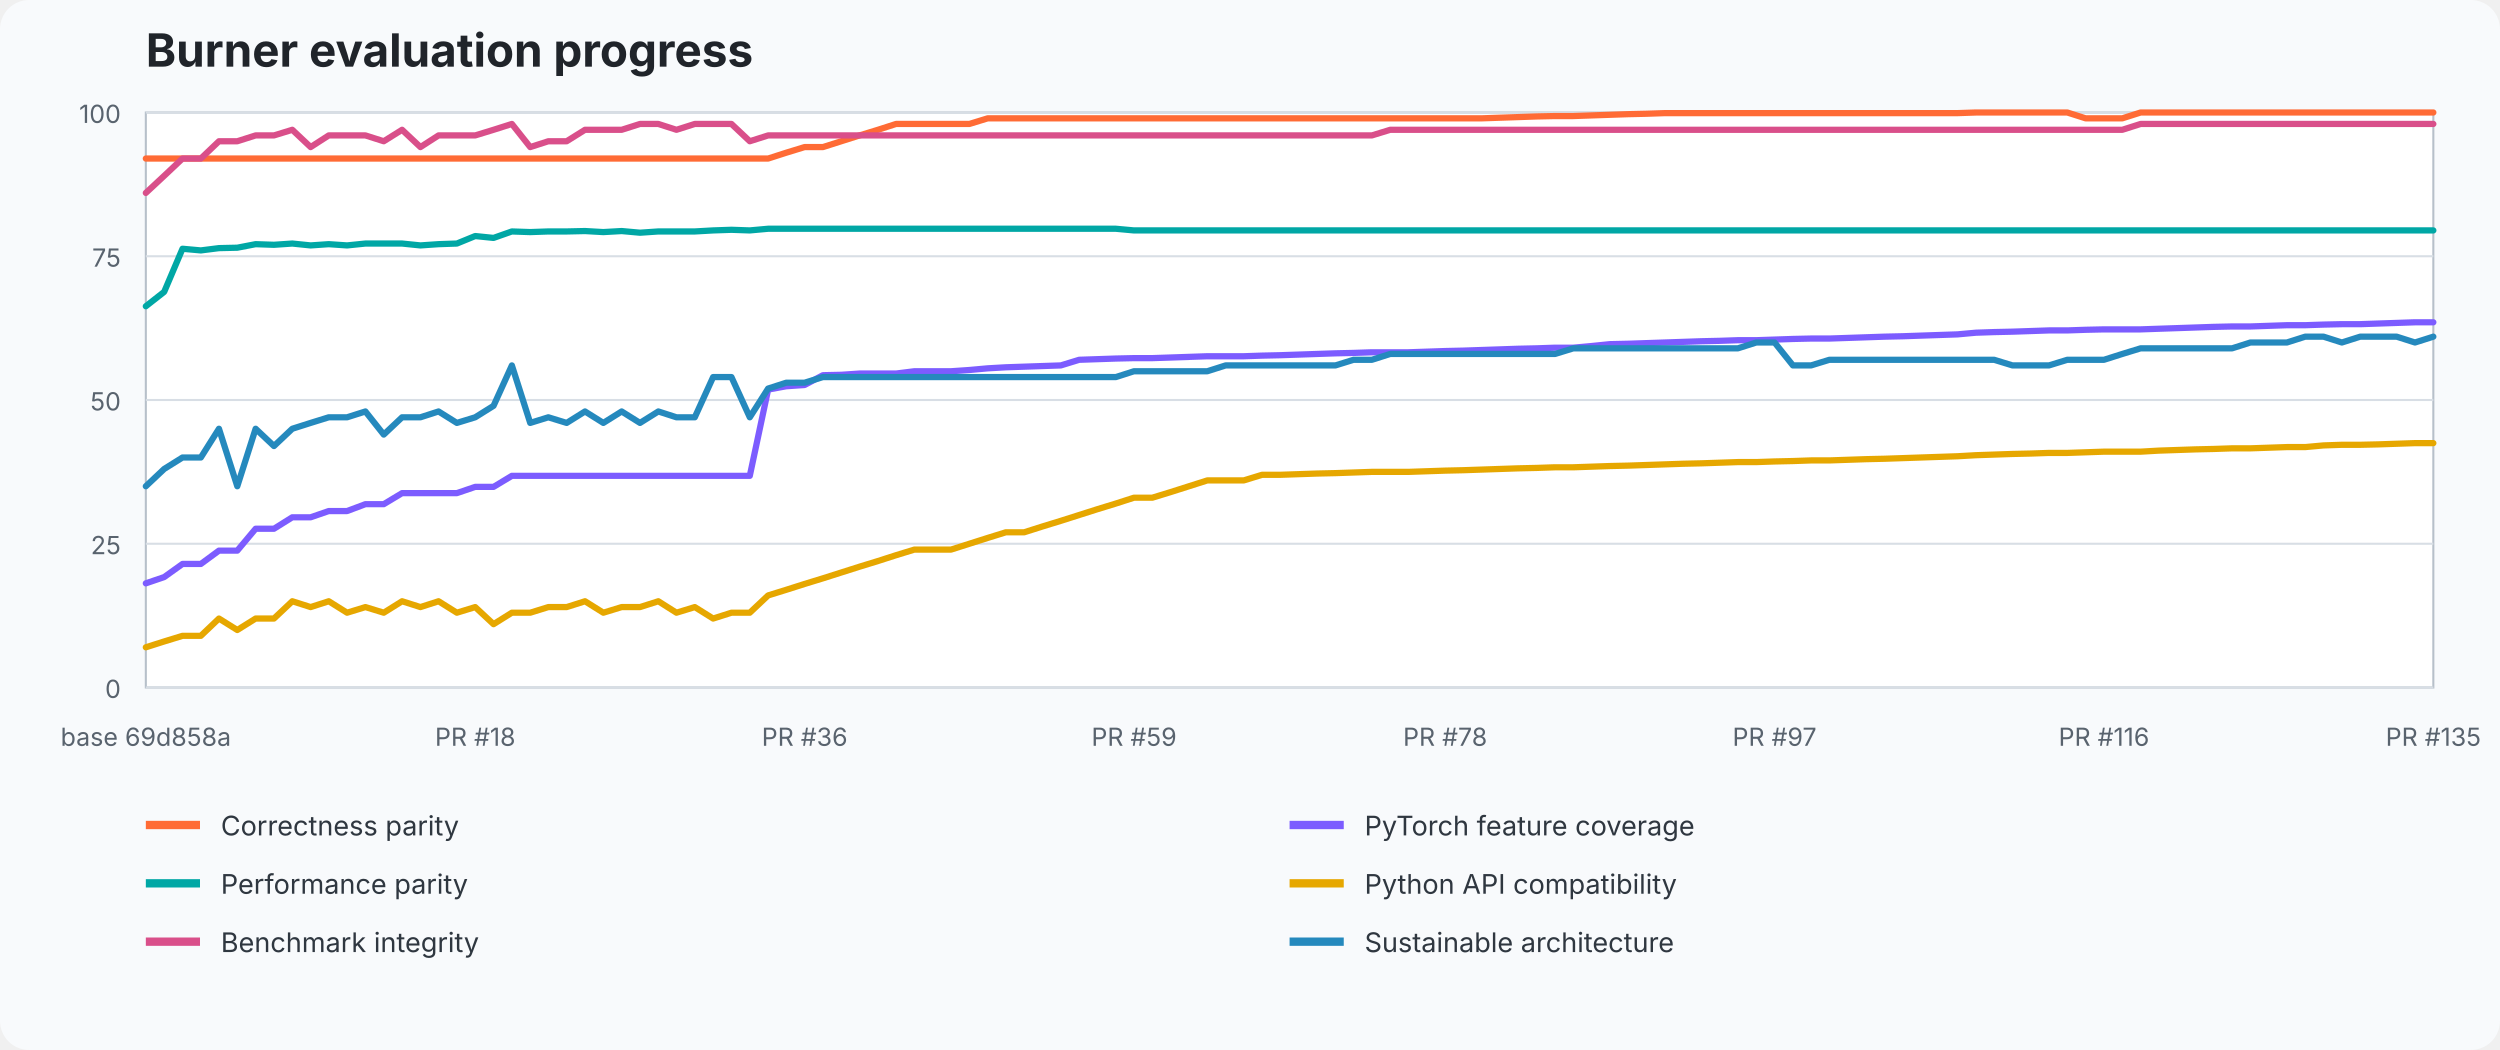
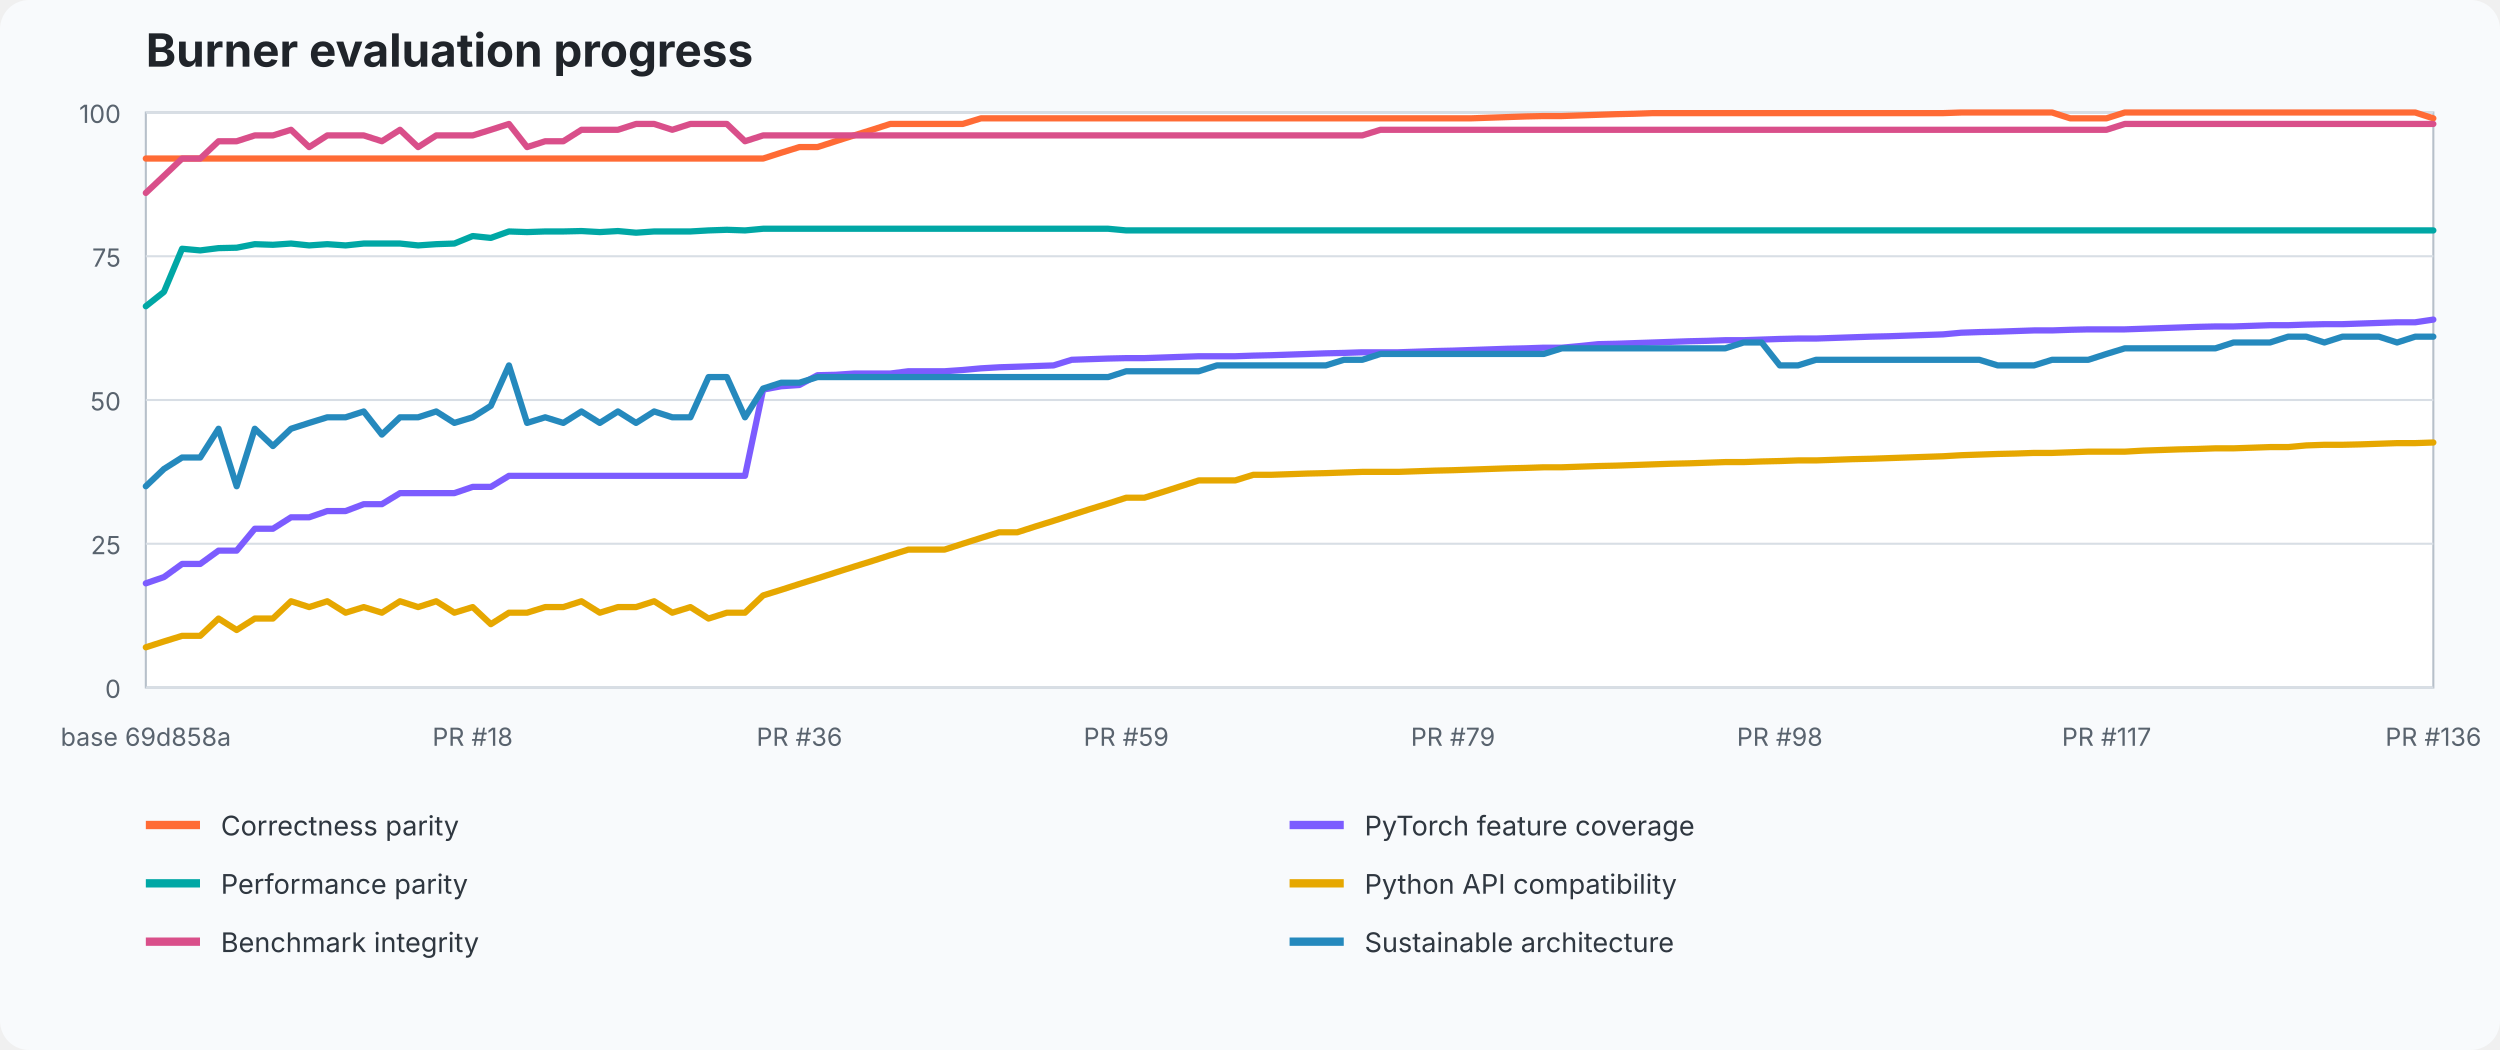
<svg xmlns="http://www.w3.org/2000/svg" width="1200" height="504" viewBox="0 0 1200 504" role="img" aria-labelledby="title desc">
  <style>text{font-family:ui-sans-serif,system-ui,-apple-system,BlinkMacSystemFont,"Segoe UI",sans-serif}.title{font-size:22px;font-weight:700;fill:#20242a}.axis{font-size:12px;fill:#59636e}.legend{font-size:13px;fill:#2f3740}.grid{stroke:#d8dee5;stroke-width:1}.plot{fill:#fff;stroke:#b7c0ca}</style>
  <rect width="100%" height="100%" fill="#f8fafc" rx="14" />
  <text x="70" y="32" class="title">Burner evaluation progress</text>
  <rect x="70" y="54" width="1098" height="276" class="plot" />
  <line x1="70" y1="330" x2="1168" y2="330" class="grid" />
  <text x="58" y="335" text-anchor="end" class="axis">0</text>
  <line x1="70" y1="261" x2="1168" y2="261" class="grid" />
  <text x="58" y="266" text-anchor="end" class="axis">25</text>
  <line x1="70" y1="192" x2="1168" y2="192" class="grid" />
  <text x="58" y="197" text-anchor="end" class="axis">50</text>
  <line x1="70" y1="123" x2="1168" y2="123" class="grid" />
  <text x="58" y="128" text-anchor="end" class="axis">75</text>
  <line x1="70" y1="54" x2="1168" y2="54" class="grid" />
  <text x="58" y="59" text-anchor="end" class="axis">100</text>
-   <polyline points="70.0,76.1 78.8,76.1 87.6,76.1 96.4,76.1 105.1,76.1 113.9,76.1 122.7,76.1 131.5,76.1 140.3,76.1 149.1,76.1 157.8,76.1 166.6,76.1 175.4,76.1 184.2,76.1 193.0,76.1 201.8,76.1 210.5,76.1 219.3,76.1 228.1,76.1 236.9,76.1 245.7,76.1 254.5,76.1 263.2,76.1 272.0,76.1 280.8,76.1 289.6,76.1 298.4,76.1 307.2,76.1 316.0,76.1 324.7,76.1 333.5,76.1 342.3,76.1 351.1,76.1 359.9,76.1 368.7,76.1 377.4,73.3 386.2,70.6 395.0,70.6 403.8,67.8 412.6,65.0 421.4,62.3 430.1,59.5 438.9,59.5 447.7,59.5 456.5,59.5 465.3,59.5 474.1,56.8 482.8,56.8 491.6,56.8 500.4,56.8 509.2,56.8 518.0,56.8 526.8,56.8 535.6,56.8 544.3,56.8 553.1,56.8 561.9,56.8 570.7,56.8 579.5,56.8 588.3,56.8 597.0,56.8 605.8,56.8 614.6,56.8 623.4,56.8 632.2,56.8 641.0,56.8 649.7,56.8 658.5,56.8 667.3,56.8 676.1,56.8 684.9,56.8 693.7,56.8 702.4,56.8 711.2,56.8 720.0,56.5 728.8,56.2 737.6,55.9 746.4,55.7 755.2,55.7 763.9,55.4 772.7,55.1 781.5,54.8 790.3,54.6 799.1,54.3 807.9,54.3 816.6,54.3 825.4,54.3 834.2,54.3 843.0,54.3 851.8,54.3 860.6,54.3 869.3,54.3 878.1,54.3 886.9,54.3 895.7,54.3 904.5,54.3 913.3,54.3 922.0,54.3 930.8,54.3 939.6,54.3 948.4,54.0 957.2,54.0 966.0,54.0 974.8,54.0 983.5,54.0 992.3,54.0 1001.1,56.8 1009.9,56.8 1018.7,56.8 1027.5,54.0 1036.2,54.0 1045.0,54.0 1053.8,54.0 1062.6,54.0 1071.4,54.0 1080.2,54.0 1088.9,54.0 1097.7,54.0 1106.5,54.0 1115.3,54.0 1124.1,54.0 1132.9,54.0 1141.6,54.0 1150.4,54.0 1159.2,54.0 1168.0,54.0" fill="none" stroke="#ff6b35" stroke-width="3" stroke-linejoin="round" stroke-linecap="round" />
-   <polyline points="70.0,280.0 78.8,277.0 87.6,270.7 96.4,270.7 105.1,264.3 113.9,264.3 122.7,253.8 131.5,253.8 140.3,248.3 149.1,248.3 157.8,245.3 166.6,245.3 175.4,242.0 184.2,242.0 193.0,236.7 201.8,236.7 210.5,236.7 219.3,236.7 228.1,233.7 236.9,233.7 245.7,228.4 254.5,228.4 263.2,228.4 272.0,228.4 280.8,228.4 289.6,228.4 298.4,228.4 307.2,228.4 316.0,228.4 324.7,228.4 333.5,228.4 342.3,228.4 351.1,228.4 359.9,228.4 368.7,187.0 377.4,185.4 386.2,184.8 395.0,180.1 403.8,179.9 412.6,179.3 421.4,179.3 430.1,179.3 438.9,178.2 447.7,178.2 456.5,178.2 465.3,177.6 474.1,176.8 482.8,176.3 491.6,176.0 500.4,175.7 509.2,175.4 518.0,172.7 526.8,172.4 535.6,172.1 544.3,171.9 553.1,171.9 561.9,171.6 570.7,171.3 579.5,171.0 588.3,171.0 597.0,171.0 605.8,170.7 614.6,170.5 623.4,170.2 632.2,169.9 641.0,169.6 649.7,169.4 658.5,169.1 667.3,169.1 676.1,169.1 684.9,168.8 693.7,168.5 702.4,168.3 711.2,168.0 720.0,167.7 728.8,167.4 737.6,167.2 746.4,166.9 755.2,166.9 763.9,166.1 772.7,165.2 781.5,165.0 790.3,164.7 799.1,164.4 807.9,164.1 816.6,163.8 825.4,163.6 834.2,163.3 843.0,163.3 851.8,163.0 860.6,162.7 869.3,162.5 878.1,162.5 886.9,162.2 895.7,161.9 904.5,161.6 913.3,161.4 922.0,161.1 930.8,160.8 939.6,160.5 948.4,159.7 957.2,159.4 966.0,159.2 974.8,158.9 983.5,158.6 992.3,158.6 1001.1,158.3 1009.9,158.1 1018.7,158.1 1027.5,158.1 1036.2,157.8 1045.0,157.5 1053.8,157.2 1062.6,156.9 1071.4,156.7 1080.2,156.7 1088.9,156.4 1097.7,156.1 1106.5,156.1 1115.3,155.8 1124.1,155.6 1132.9,155.6 1141.6,155.3 1150.4,155.0 1159.2,154.7 1168.0,154.7" fill="none" stroke="#7c5cff" stroke-width="3" stroke-linejoin="round" stroke-linecap="round" />
-   <polyline points="70.0,147.0 78.8,140.1 87.6,119.4 96.4,120.2 105.1,119.1 113.9,118.9 122.7,117.2 131.5,117.5 140.3,116.9 149.1,117.8 157.8,117.2 166.6,117.8 175.4,116.9 184.2,116.9 193.0,116.9 201.8,117.8 210.5,117.2 219.3,116.9 228.1,113.3 236.9,114.2 245.7,111.1 254.5,111.4 263.2,111.1 272.0,111.1 280.8,110.9 289.6,111.4 298.4,110.9 307.2,111.7 316.0,111.1 324.7,111.1 333.5,111.1 342.3,110.6 351.1,110.3 359.9,110.6 368.7,109.8 377.4,109.8 386.2,109.8 395.0,109.8 403.8,109.8 412.6,109.8 421.4,109.8 430.1,109.8 438.9,109.8 447.7,109.8 456.5,109.8 465.3,109.8 474.1,109.8 482.8,109.8 491.6,109.8 500.4,109.8 509.2,109.8 518.0,109.8 526.8,109.8 535.6,109.8 544.3,110.6 553.1,110.6 561.9,110.6 570.7,110.6 579.5,110.6 588.3,110.6 597.0,110.6 605.8,110.6 614.6,110.6 623.4,110.6 632.2,110.6 641.0,110.6 649.7,110.6 658.5,110.6 667.3,110.6 676.1,110.6 684.9,110.6 693.7,110.6 702.4,110.6 711.2,110.6 720.0,110.6 728.8,110.6 737.6,110.6 746.4,110.6 755.2,110.6 763.9,110.6 772.7,110.6 781.5,110.6 790.3,110.6 799.1,110.6 807.9,110.6 816.6,110.6 825.4,110.6 834.2,110.6 843.0,110.6 851.8,110.6 860.6,110.6 869.3,110.6 878.1,110.6 886.9,110.6 895.7,110.6 904.5,110.6 913.3,110.6 922.0,110.6 930.8,110.6 939.6,110.6 948.4,110.6 957.2,110.6 966.0,110.6 974.8,110.6 983.5,110.6 992.3,110.6 1001.1,110.6 1009.9,110.6 1018.7,110.6 1027.5,110.6 1036.2,110.6 1045.0,110.6 1053.8,110.6 1062.6,110.6 1071.4,110.6 1080.2,110.6 1088.9,110.6 1097.7,110.6 1106.5,110.6 1115.3,110.6 1124.1,110.6 1132.9,110.6 1141.6,110.6 1150.4,110.6 1159.2,110.6 1168.0,110.6" fill="none" stroke="#00a7a5" stroke-width="3" stroke-linejoin="round" stroke-linecap="round" />
-   <polyline points="70.0,310.7 78.8,307.9 87.6,305.2 96.4,305.2 105.1,296.9 113.9,302.4 122.7,296.9 131.5,296.9 140.3,288.6 149.1,291.4 157.8,288.6 166.6,294.1 175.4,291.4 184.2,294.1 193.0,288.6 201.8,291.4 210.5,288.6 219.3,294.1 228.1,291.4 236.9,299.6 245.7,294.1 254.5,294.1 263.2,291.4 272.0,291.4 280.8,288.6 289.6,294.1 298.4,291.4 307.2,291.4 316.0,288.6 324.7,294.1 333.5,291.4 342.3,296.9 351.1,294.1 359.9,294.1 368.7,285.8 377.4,283.1 386.2,280.3 395.0,277.6 403.8,274.8 412.6,272.0 421.4,269.3 430.1,266.5 438.9,263.8 447.7,263.8 456.5,263.8 465.3,261.0 474.1,258.2 482.8,255.5 491.6,255.5 500.4,252.7 509.2,250.0 518.0,247.2 526.8,244.4 535.6,241.7 544.3,238.9 553.1,238.9 561.9,236.2 570.7,233.4 579.5,230.6 588.3,230.6 597.0,230.6 605.8,227.9 614.6,227.9 623.4,227.6 632.2,227.3 641.0,227.1 649.7,226.8 658.5,226.5 667.3,226.5 676.1,226.5 684.9,226.2 693.7,225.9 702.4,225.7 711.2,225.4 720.0,225.1 728.8,224.8 737.6,224.6 746.4,224.3 755.2,224.3 763.9,224.0 772.7,223.7 781.5,223.5 790.3,223.2 799.1,222.9 807.9,222.6 816.6,222.4 825.4,222.1 834.2,221.8 843.0,221.8 851.8,221.5 860.6,221.3 869.3,221.0 878.1,221.0 886.9,220.7 895.7,220.4 904.5,220.2 913.3,219.9 922.0,219.6 930.8,219.3 939.6,219.0 948.4,218.5 957.2,218.2 966.0,217.9 974.8,217.7 983.5,217.4 992.3,217.4 1001.1,217.1 1009.9,216.8 1018.7,216.8 1027.5,216.8 1036.2,216.3 1045.0,216.0 1053.8,215.7 1062.6,215.5 1071.4,215.2 1080.2,215.2 1088.9,214.9 1097.7,214.6 1106.5,214.6 1115.3,213.8 1124.1,213.5 1132.9,213.5 1141.6,213.3 1150.4,213.0 1159.2,212.7 1168.0,212.7" fill="none" stroke="#e6a700" stroke-width="3" stroke-linejoin="round" stroke-linecap="round" />
-   <polyline points="70.0,92.6 78.8,84.4 87.6,76.1 96.4,76.1 105.1,67.8 113.9,67.8 122.7,65.0 131.5,65.0 140.3,62.3 149.1,70.6 157.8,65.0 166.6,65.0 175.4,65.0 184.2,67.8 193.0,62.3 201.8,70.6 210.5,65.0 219.3,65.0 228.1,65.0 236.9,62.3 245.7,59.5 254.5,70.6 263.2,67.8 272.0,67.8 280.8,62.3 289.6,62.3 298.4,62.3 307.2,59.5 316.0,59.5 324.7,62.3 333.5,59.5 342.3,59.5 351.1,59.5 359.9,67.8 368.7,65.0 377.4,65.0 386.2,65.0 395.0,65.0 403.8,65.0 412.6,65.0 421.4,65.0 430.1,65.0 438.9,65.0 447.7,65.0 456.5,65.0 465.3,65.0 474.1,65.0 482.8,65.0 491.6,65.0 500.4,65.0 509.2,65.0 518.0,65.0 526.8,65.0 535.6,65.0 544.3,65.0 553.1,65.0 561.9,65.0 570.7,65.0 579.5,65.0 588.3,65.0 597.0,65.0 605.8,65.0 614.6,65.0 623.4,65.0 632.2,65.0 641.0,65.0 649.7,65.0 658.5,65.0 667.3,62.3 676.1,62.3 684.9,62.3 693.7,62.3 702.4,62.3 711.2,62.3 720.0,62.3 728.8,62.3 737.6,62.3 746.4,62.3 755.2,62.3 763.9,62.3 772.7,62.3 781.5,62.3 790.3,62.3 799.1,62.3 807.9,62.3 816.6,62.3 825.4,62.3 834.2,62.3 843.0,62.3 851.8,62.3 860.6,62.3 869.3,62.3 878.1,62.3 886.9,62.3 895.7,62.3 904.5,62.3 913.3,62.3 922.0,62.3 930.8,62.3 939.6,62.3 948.4,62.3 957.2,62.3 966.0,62.3 974.8,62.3 983.5,62.3 992.3,62.3 1001.1,62.3 1009.9,62.3 1018.7,62.3 1027.5,59.5 1036.2,59.5 1045.0,59.5 1053.8,59.5 1062.6,59.5 1071.4,59.5 1080.2,59.5 1088.9,59.5 1097.7,59.5 1106.5,59.5 1115.3,59.5 1124.1,59.5 1132.9,59.5 1141.6,59.5 1150.4,59.5 1159.2,59.5 1168.0,59.5" fill="none" stroke="#d94f8a" stroke-width="3" stroke-linejoin="round" stroke-linecap="round" />
-   <polyline points="70.0,233.4 78.8,225.1 87.6,219.6 96.4,219.6 105.1,205.8 113.9,233.4 122.7,205.8 131.5,214.1 140.3,205.8 149.1,203.0 157.8,200.3 166.6,200.3 175.4,197.5 184.2,208.6 193.0,200.3 201.8,200.3 210.5,197.5 219.3,203.0 228.1,200.3 236.9,194.8 245.7,175.4 254.5,203.0 263.2,200.3 272.0,203.0 280.8,197.5 289.6,203.0 298.4,197.5 307.2,203.0 316.0,197.5 324.7,200.3 333.5,200.3 342.3,181.0 351.1,181.0 359.9,200.3 368.7,186.5 377.4,183.7 386.2,183.7 395.0,181.0 403.8,181.0 412.6,181.0 421.4,181.0 430.1,181.0 438.9,181.0 447.7,181.0 456.5,181.0 465.3,181.0 474.1,181.0 482.8,181.0 491.6,181.0 500.4,181.0 509.2,181.0 518.0,181.0 526.8,181.0 535.6,181.0 544.3,178.2 553.1,178.2 561.9,178.2 570.7,178.2 579.5,178.2 588.3,175.4 597.0,175.4 605.8,175.4 614.6,175.4 623.4,175.4 632.2,175.4 641.0,175.4 649.7,172.7 658.5,172.7 667.3,169.9 676.1,169.9 684.9,169.9 693.7,169.9 702.4,169.9 711.2,169.9 720.0,169.9 728.8,169.9 737.6,169.9 746.4,169.9 755.2,167.2 763.9,167.2 772.7,167.2 781.5,167.2 790.3,167.2 799.1,167.2 807.9,167.2 816.6,167.2 825.4,167.2 834.2,167.2 843.0,164.4 851.8,164.4 860.6,175.4 869.3,175.4 878.1,172.7 886.9,172.7 895.7,172.7 904.5,172.7 913.3,172.7 922.0,172.7 930.8,172.7 939.6,172.7 948.4,172.7 957.2,172.7 966.0,175.4 974.8,175.4 983.5,175.4 992.3,172.7 1001.1,172.7 1009.9,172.7 1018.7,169.9 1027.5,167.2 1036.2,167.2 1045.0,167.2 1053.8,167.2 1062.6,167.2 1071.4,167.2 1080.2,164.4 1088.9,164.4 1097.7,164.4 1106.5,161.6 1115.3,161.6 1124.1,164.4 1132.9,161.6 1141.6,161.6 1150.4,161.6 1159.2,164.4 1168.0,161.6" fill="none" stroke="#2589bd" stroke-width="3" stroke-linejoin="round" stroke-linecap="round" />
+   <polyline points="70.0,76.1 78.7,76.1 87.4,76.1 96.1,76.1 104.9,76.1 113.6,76.1 122.3,76.1 131.0,76.1 139.7,76.1 148.4,76.1 157.1,76.1 165.9,76.1 174.6,76.1 183.3,76.1 192.0,76.1 200.7,76.1 209.4,76.1 218.1,76.1 226.9,76.1 235.6,76.1 244.3,76.1 253.0,76.1 261.7,76.1 270.4,76.1 279.1,76.1 287.9,76.1 296.6,76.1 305.3,76.1 314.0,76.1 322.7,76.1 331.4,76.1 340.1,76.1 348.9,76.1 357.6,76.1 366.3,76.1 375.0,73.3 383.7,70.6 392.4,70.6 401.1,67.8 409.9,65.0 418.6,62.3 427.3,59.5 436.0,59.5 444.7,59.5 453.4,59.5 462.1,59.5 470.9,56.8 479.6,56.8 488.3,56.8 497.0,56.8 505.7,56.8 514.4,56.8 523.1,56.8 531.9,56.8 540.6,56.8 549.3,56.8 558.0,56.8 566.7,56.8 575.4,56.8 584.1,56.8 592.9,56.8 601.6,56.8 610.3,56.8 619.0,56.8 627.7,56.8 636.4,56.8 645.1,56.8 653.9,56.8 662.6,56.8 671.3,56.8 680.0,56.8 688.7,56.8 697.4,56.8 706.1,56.8 714.9,56.5 723.6,56.2 732.3,55.9 741.0,55.7 749.7,55.7 758.4,55.4 767.1,55.1 775.9,54.8 784.6,54.6 793.3,54.3 802.0,54.3 810.7,54.3 819.4,54.3 828.1,54.3 836.9,54.3 845.6,54.3 854.3,54.3 863.0,54.3 871.7,54.3 880.4,54.3 889.1,54.3 897.9,54.3 906.6,54.3 915.3,54.3 924.0,54.3 932.7,54.3 941.4,54.0 950.1,54.0 958.9,54.0 967.6,54.0 976.3,54.0 985.0,54.0 993.7,56.8 1002.4,56.8 1011.1,56.8 1019.9,54.0 1028.6,54.0 1037.3,54.0 1046.0,54.0 1054.7,54.0 1063.4,54.0 1072.1,54.0 1080.9,54.0 1089.6,54.0 1098.3,54.0 1107.0,54.0 1115.7,54.0 1124.4,54.0 1133.1,54.0 1141.9,54.0 1150.6,54.0 1159.3,54.0 1168.0,56.8" fill="none" stroke="#ff6b35" stroke-width="3" stroke-linejoin="round" stroke-linecap="round" />
+   <polyline points="70.0,280.0 78.7,277.0 87.4,270.7 96.1,270.7 104.9,264.3 113.6,264.3 122.3,253.8 131.0,253.8 139.7,248.3 148.4,248.3 157.1,245.3 165.9,245.3 174.6,242.0 183.3,242.0 192.0,236.7 200.7,236.7 209.4,236.7 218.1,236.7 226.9,233.7 235.6,233.7 244.3,228.4 253.0,228.4 261.7,228.4 270.4,228.4 279.1,228.4 287.9,228.4 296.6,228.4 305.3,228.4 314.0,228.4 322.7,228.4 331.4,228.4 340.1,228.4 348.9,228.4 357.6,228.4 366.3,187.0 375.0,185.4 383.7,184.8 392.4,180.1 401.1,179.9 409.9,179.3 418.6,179.3 427.3,179.3 436.0,178.2 444.7,178.2 453.4,178.2 462.1,177.6 470.9,176.8 479.6,176.3 488.3,176.0 497.0,175.7 505.7,175.4 514.4,172.7 523.1,172.4 531.9,172.1 540.6,171.9 549.3,171.9 558.0,171.6 566.7,171.3 575.4,171.0 584.1,171.0 592.9,171.0 601.6,170.7 610.3,170.5 619.0,170.2 627.7,169.9 636.4,169.6 645.1,169.4 653.9,169.1 662.6,169.1 671.3,169.1 680.0,168.8 688.7,168.5 697.4,168.3 706.1,168.0 714.9,167.7 723.6,167.4 732.3,167.2 741.0,166.9 749.7,166.9 758.4,166.1 767.1,165.2 775.9,165.0 784.6,164.7 793.3,164.4 802.0,164.1 810.7,163.8 819.4,163.6 828.1,163.3 836.9,163.3 845.6,163.0 854.3,162.7 863.0,162.5 871.7,162.5 880.4,162.2 889.1,161.9 897.9,161.6 906.6,161.4 915.3,161.1 924.0,160.8 932.7,160.5 941.4,159.7 950.1,159.4 958.9,159.2 967.6,158.9 976.3,158.6 985.0,158.6 993.7,158.3 1002.4,158.1 1011.1,158.1 1019.9,158.1 1028.6,157.8 1037.3,157.5 1046.0,157.2 1054.7,156.9 1063.4,156.7 1072.1,156.7 1080.9,156.4 1089.6,156.1 1098.3,156.1 1107.0,155.8 1115.7,155.6 1124.4,155.6 1133.1,155.3 1141.9,155.0 1150.6,154.7 1159.3,154.7 1168.0,153.4" fill="none" stroke="#7c5cff" stroke-width="3" stroke-linejoin="round" stroke-linecap="round" />
+   <polyline points="70.0,147.0 78.7,140.1 87.4,119.4 96.1,120.2 104.9,119.1 113.6,118.9 122.3,117.2 131.0,117.5 139.7,116.9 148.4,117.8 157.1,117.2 165.9,117.8 174.6,116.9 183.3,116.9 192.0,116.9 200.7,117.8 209.4,117.2 218.1,116.9 226.9,113.3 235.6,114.2 244.3,111.1 253.0,111.4 261.7,111.1 270.4,111.1 279.1,110.9 287.9,111.4 296.6,110.9 305.3,111.7 314.0,111.1 322.7,111.1 331.4,111.1 340.1,110.6 348.9,110.3 357.6,110.6 366.3,109.8 375.0,109.8 383.7,109.8 392.4,109.8 401.1,109.8 409.9,109.8 418.6,109.8 427.3,109.8 436.0,109.8 444.7,109.8 453.4,109.8 462.1,109.8 470.9,109.8 479.6,109.8 488.3,109.8 497.0,109.8 505.7,109.8 514.4,109.8 523.1,109.8 531.9,109.8 540.6,110.6 549.3,110.6 558.0,110.6 566.7,110.6 575.4,110.6 584.1,110.6 592.9,110.6 601.6,110.6 610.3,110.6 619.0,110.6 627.7,110.6 636.4,110.6 645.1,110.6 653.9,110.6 662.6,110.6 671.3,110.6 680.0,110.6 688.7,110.6 697.4,110.6 706.1,110.6 714.9,110.6 723.6,110.6 732.3,110.6 741.0,110.6 749.7,110.6 758.4,110.6 767.1,110.6 775.9,110.6 784.6,110.6 793.3,110.6 802.0,110.6 810.7,110.6 819.4,110.6 828.1,110.6 836.9,110.6 845.6,110.6 854.3,110.6 863.0,110.6 871.7,110.6 880.4,110.6 889.1,110.6 897.9,110.6 906.6,110.6 915.3,110.6 924.0,110.6 932.7,110.6 941.4,110.6 950.1,110.6 958.9,110.6 967.6,110.6 976.3,110.6 985.0,110.6 993.7,110.6 1002.4,110.6 1011.1,110.6 1019.9,110.6 1028.6,110.6 1037.3,110.6 1046.0,110.6 1054.7,110.6 1063.4,110.6 1072.1,110.6 1080.9,110.6 1089.6,110.6 1098.3,110.6 1107.0,110.6 1115.7,110.6 1124.4,110.6 1133.1,110.6 1141.9,110.6 1150.6,110.6 1159.3,110.6 1168.0,110.6" fill="none" stroke="#00a7a5" stroke-width="3" stroke-linejoin="round" stroke-linecap="round" />
+   <polyline points="70.0,310.7 78.7,307.9 87.4,305.2 96.1,305.2 104.9,296.9 113.6,302.4 122.3,296.9 131.0,296.9 139.7,288.6 148.4,291.4 157.1,288.6 165.9,294.1 174.6,291.4 183.3,294.1 192.0,288.6 200.7,291.4 209.4,288.6 218.1,294.1 226.9,291.4 235.6,299.6 244.3,294.1 253.0,294.1 261.7,291.4 270.4,291.4 279.1,288.6 287.9,294.1 296.6,291.4 305.3,291.4 314.0,288.6 322.7,294.1 331.4,291.4 340.1,296.9 348.9,294.1 357.6,294.1 366.3,285.8 375.0,283.1 383.7,280.3 392.4,277.6 401.1,274.8 409.9,272.0 418.6,269.3 427.3,266.5 436.0,263.8 444.7,263.8 453.4,263.8 462.1,261.0 470.9,258.2 479.6,255.5 488.3,255.5 497.0,252.7 505.7,250.0 514.4,247.2 523.1,244.4 531.9,241.7 540.6,238.9 549.3,238.9 558.0,236.2 566.7,233.4 575.4,230.6 584.1,230.6 592.9,230.6 601.6,227.9 610.3,227.9 619.0,227.6 627.7,227.3 636.4,227.1 645.1,226.8 653.9,226.5 662.6,226.5 671.3,226.5 680.0,226.2 688.7,225.9 697.4,225.7 706.1,225.4 714.9,225.1 723.6,224.8 732.3,224.6 741.0,224.3 749.7,224.3 758.4,224.0 767.1,223.7 775.9,223.5 784.6,223.2 793.3,222.9 802.0,222.6 810.7,222.4 819.4,222.1 828.1,221.8 836.9,221.8 845.6,221.5 854.3,221.3 863.0,221.0 871.7,221.0 880.4,220.7 889.1,220.4 897.9,220.2 906.6,219.9 915.3,219.6 924.0,219.3 932.7,219.0 941.4,218.5 950.1,218.2 958.9,217.9 967.6,217.7 976.3,217.4 985.0,217.4 993.7,217.1 1002.4,216.8 1011.1,216.8 1019.9,216.8 1028.6,216.3 1037.3,216.0 1046.0,215.7 1054.7,215.5 1063.4,215.2 1072.1,215.2 1080.9,214.9 1089.6,214.6 1098.3,214.6 1107.0,213.8 1115.7,213.5 1124.4,213.5 1133.1,213.3 1141.9,213.0 1150.6,212.7 1159.3,212.7 1168.0,212.4" fill="none" stroke="#e6a700" stroke-width="3" stroke-linejoin="round" stroke-linecap="round" />
+   <polyline points="70.0,92.6 78.7,84.4 87.4,76.1 96.1,76.1 104.9,67.8 113.6,67.8 122.3,65.0 131.0,65.0 139.7,62.3 148.4,70.6 157.1,65.0 165.9,65.0 174.6,65.0 183.3,67.8 192.0,62.3 200.7,70.6 209.4,65.0 218.1,65.0 226.9,65.0 235.6,62.3 244.3,59.5 253.0,70.6 261.7,67.8 270.4,67.8 279.1,62.3 287.9,62.3 296.6,62.3 305.3,59.5 314.0,59.5 322.7,62.3 331.4,59.5 340.1,59.5 348.9,59.5 357.6,67.8 366.3,65.0 375.0,65.0 383.7,65.0 392.4,65.0 401.1,65.0 409.9,65.0 418.6,65.0 427.3,65.0 436.0,65.0 444.7,65.0 453.4,65.0 462.1,65.0 470.9,65.0 479.6,65.0 488.3,65.0 497.0,65.0 505.7,65.0 514.4,65.0 523.1,65.0 531.9,65.0 540.6,65.0 549.3,65.0 558.0,65.0 566.7,65.0 575.4,65.0 584.1,65.0 592.9,65.0 601.6,65.0 610.3,65.0 619.0,65.0 627.7,65.0 636.4,65.0 645.1,65.0 653.9,65.0 662.6,62.3 671.3,62.3 680.0,62.3 688.7,62.3 697.4,62.3 706.1,62.3 714.9,62.3 723.6,62.3 732.3,62.3 741.0,62.3 749.7,62.3 758.4,62.3 767.1,62.3 775.9,62.3 784.6,62.3 793.3,62.3 802.0,62.3 810.7,62.3 819.4,62.3 828.1,62.3 836.9,62.3 845.6,62.3 854.3,62.3 863.0,62.3 871.7,62.3 880.4,62.3 889.1,62.3 897.9,62.3 906.6,62.3 915.3,62.3 924.0,62.3 932.7,62.3 941.4,62.3 950.1,62.3 958.9,62.3 967.6,62.3 976.3,62.3 985.0,62.3 993.7,62.3 1002.4,62.3 1011.1,62.3 1019.9,59.5 1028.6,59.5 1037.3,59.5 1046.0,59.5 1054.7,59.5 1063.4,59.5 1072.1,59.5 1080.9,59.5 1089.6,59.5 1098.3,59.5 1107.0,59.5 1115.7,59.5 1124.4,59.5 1133.1,59.5 1141.9,59.5 1150.6,59.5 1159.3,59.5 1168.0,59.5" fill="none" stroke="#d94f8a" stroke-width="3" stroke-linejoin="round" stroke-linecap="round" />
+   <polyline points="70.0,233.4 78.7,225.1 87.4,219.6 96.1,219.6 104.9,205.8 113.6,233.4 122.3,205.8 131.0,214.1 139.7,205.8 148.4,203.0 157.1,200.3 165.9,200.3 174.6,197.5 183.3,208.6 192.0,200.3 200.7,200.3 209.4,197.5 218.1,203.0 226.9,200.3 235.6,194.8 244.3,175.4 253.0,203.0 261.7,200.3 270.4,203.0 279.1,197.5 287.9,203.0 296.6,197.5 305.3,203.0 314.0,197.5 322.7,200.3 331.4,200.3 340.1,181.0 348.9,181.0 357.6,200.3 366.3,186.5 375.0,183.7 383.7,183.7 392.4,181.0 401.1,181.0 409.9,181.0 418.6,181.0 427.3,181.0 436.0,181.0 444.7,181.0 453.4,181.0 462.1,181.0 470.9,181.0 479.6,181.0 488.3,181.0 497.0,181.0 505.7,181.0 514.4,181.0 523.1,181.0 531.9,181.0 540.6,178.2 549.3,178.2 558.0,178.2 566.7,178.2 575.4,178.2 584.1,175.4 592.9,175.4 601.6,175.4 610.3,175.4 619.0,175.4 627.7,175.4 636.4,175.4 645.1,172.7 653.9,172.7 662.6,169.9 671.3,169.9 680.0,169.9 688.7,169.9 697.4,169.9 706.1,169.9 714.9,169.9 723.6,169.9 732.3,169.9 741.0,169.9 749.7,167.2 758.4,167.2 767.1,167.2 775.9,167.2 784.6,167.2 793.3,167.2 802.0,167.2 810.7,167.2 819.4,167.2 828.1,167.2 836.9,164.4 845.6,164.4 854.3,175.4 863.0,175.4 871.7,172.7 880.4,172.7 889.1,172.7 897.9,172.7 906.6,172.7 915.3,172.7 924.0,172.7 932.7,172.7 941.4,172.7 950.1,172.7 958.9,175.4 967.6,175.4 976.3,175.4 985.0,172.7 993.7,172.7 1002.4,172.7 1011.1,169.9 1019.9,167.2 1028.6,167.2 1037.3,167.2 1046.0,167.2 1054.7,167.2 1063.4,167.2 1072.1,164.4 1080.9,164.4 1089.6,164.4 1098.3,161.6 1107.0,161.6 1115.7,164.4 1124.4,161.6 1133.1,161.6 1141.9,161.6 1150.6,164.4 1159.3,161.6 1168.0,161.6" fill="none" stroke="#2589bd" stroke-width="3" stroke-linejoin="round" stroke-linecap="round" />
  <text x="70" y="358" text-anchor="middle" class="axis">base 69d858a</text>
-   <text x="228.112" y="358" text-anchor="middle" class="axis">PR #18</text>
-   <text x="386.224" y="358" text-anchor="middle" class="axis">PR #36</text>
-   <text x="544.336" y="358" text-anchor="middle" class="axis">PR #59</text>
-   <text x="693.664" y="358" text-anchor="middle" class="axis">PR #78</text>
-   <text x="851.776" y="358" text-anchor="middle" class="axis">PR #97</text>
-   <text x="1009.888" y="358" text-anchor="middle" class="axis">PR #116</text>
-   <text x="1168" y="358" text-anchor="middle" class="axis">PR #135</text>
+   <text x="226.857" y="358" text-anchor="middle" class="axis">PR #18</text>
+   <text x="383.714" y="358" text-anchor="middle" class="axis">PR #36</text>
+   <text x="540.571" y="358" text-anchor="middle" class="axis">PR #59</text>
+   <text x="697.429" y="358" text-anchor="middle" class="axis">PR #79</text>
+   <text x="854.286" y="358" text-anchor="middle" class="axis">PR #98</text>
+   <text x="1011.143" y="358" text-anchor="middle" class="axis">PR #117</text>
+   <text x="1168" y="358" text-anchor="middle" class="axis">PR #136</text>
  <line x1="70" y1="396" x2="96" y2="396" stroke="#ff6b35" stroke-width="4" />
  <text x="106" y="401" class="legend">Correctness parity</text>
  <line x1="619" y1="396" x2="645" y2="396" stroke="#7c5cff" stroke-width="4" />
  <text x="655" y="401" class="legend">PyTorch feature coverage</text>
  <line x1="70" y1="424" x2="96" y2="424" stroke="#00a7a5" stroke-width="4" />
  <text x="106" y="429" class="legend">Performance parity</text>
  <line x1="619" y1="424" x2="645" y2="424" stroke="#e6a700" stroke-width="4" />
  <text x="655" y="429" class="legend">Python API compatibility</text>
  <line x1="70" y1="452" x2="96" y2="452" stroke="#d94f8a" stroke-width="4" />
  <text x="106" y="457" class="legend">Benchmark integrity</text>
  <line x1="619" y1="452" x2="645" y2="452" stroke="#2589bd" stroke-width="4" />
  <text x="655" y="457" class="legend">Sustainable architecture</text>
</svg>
